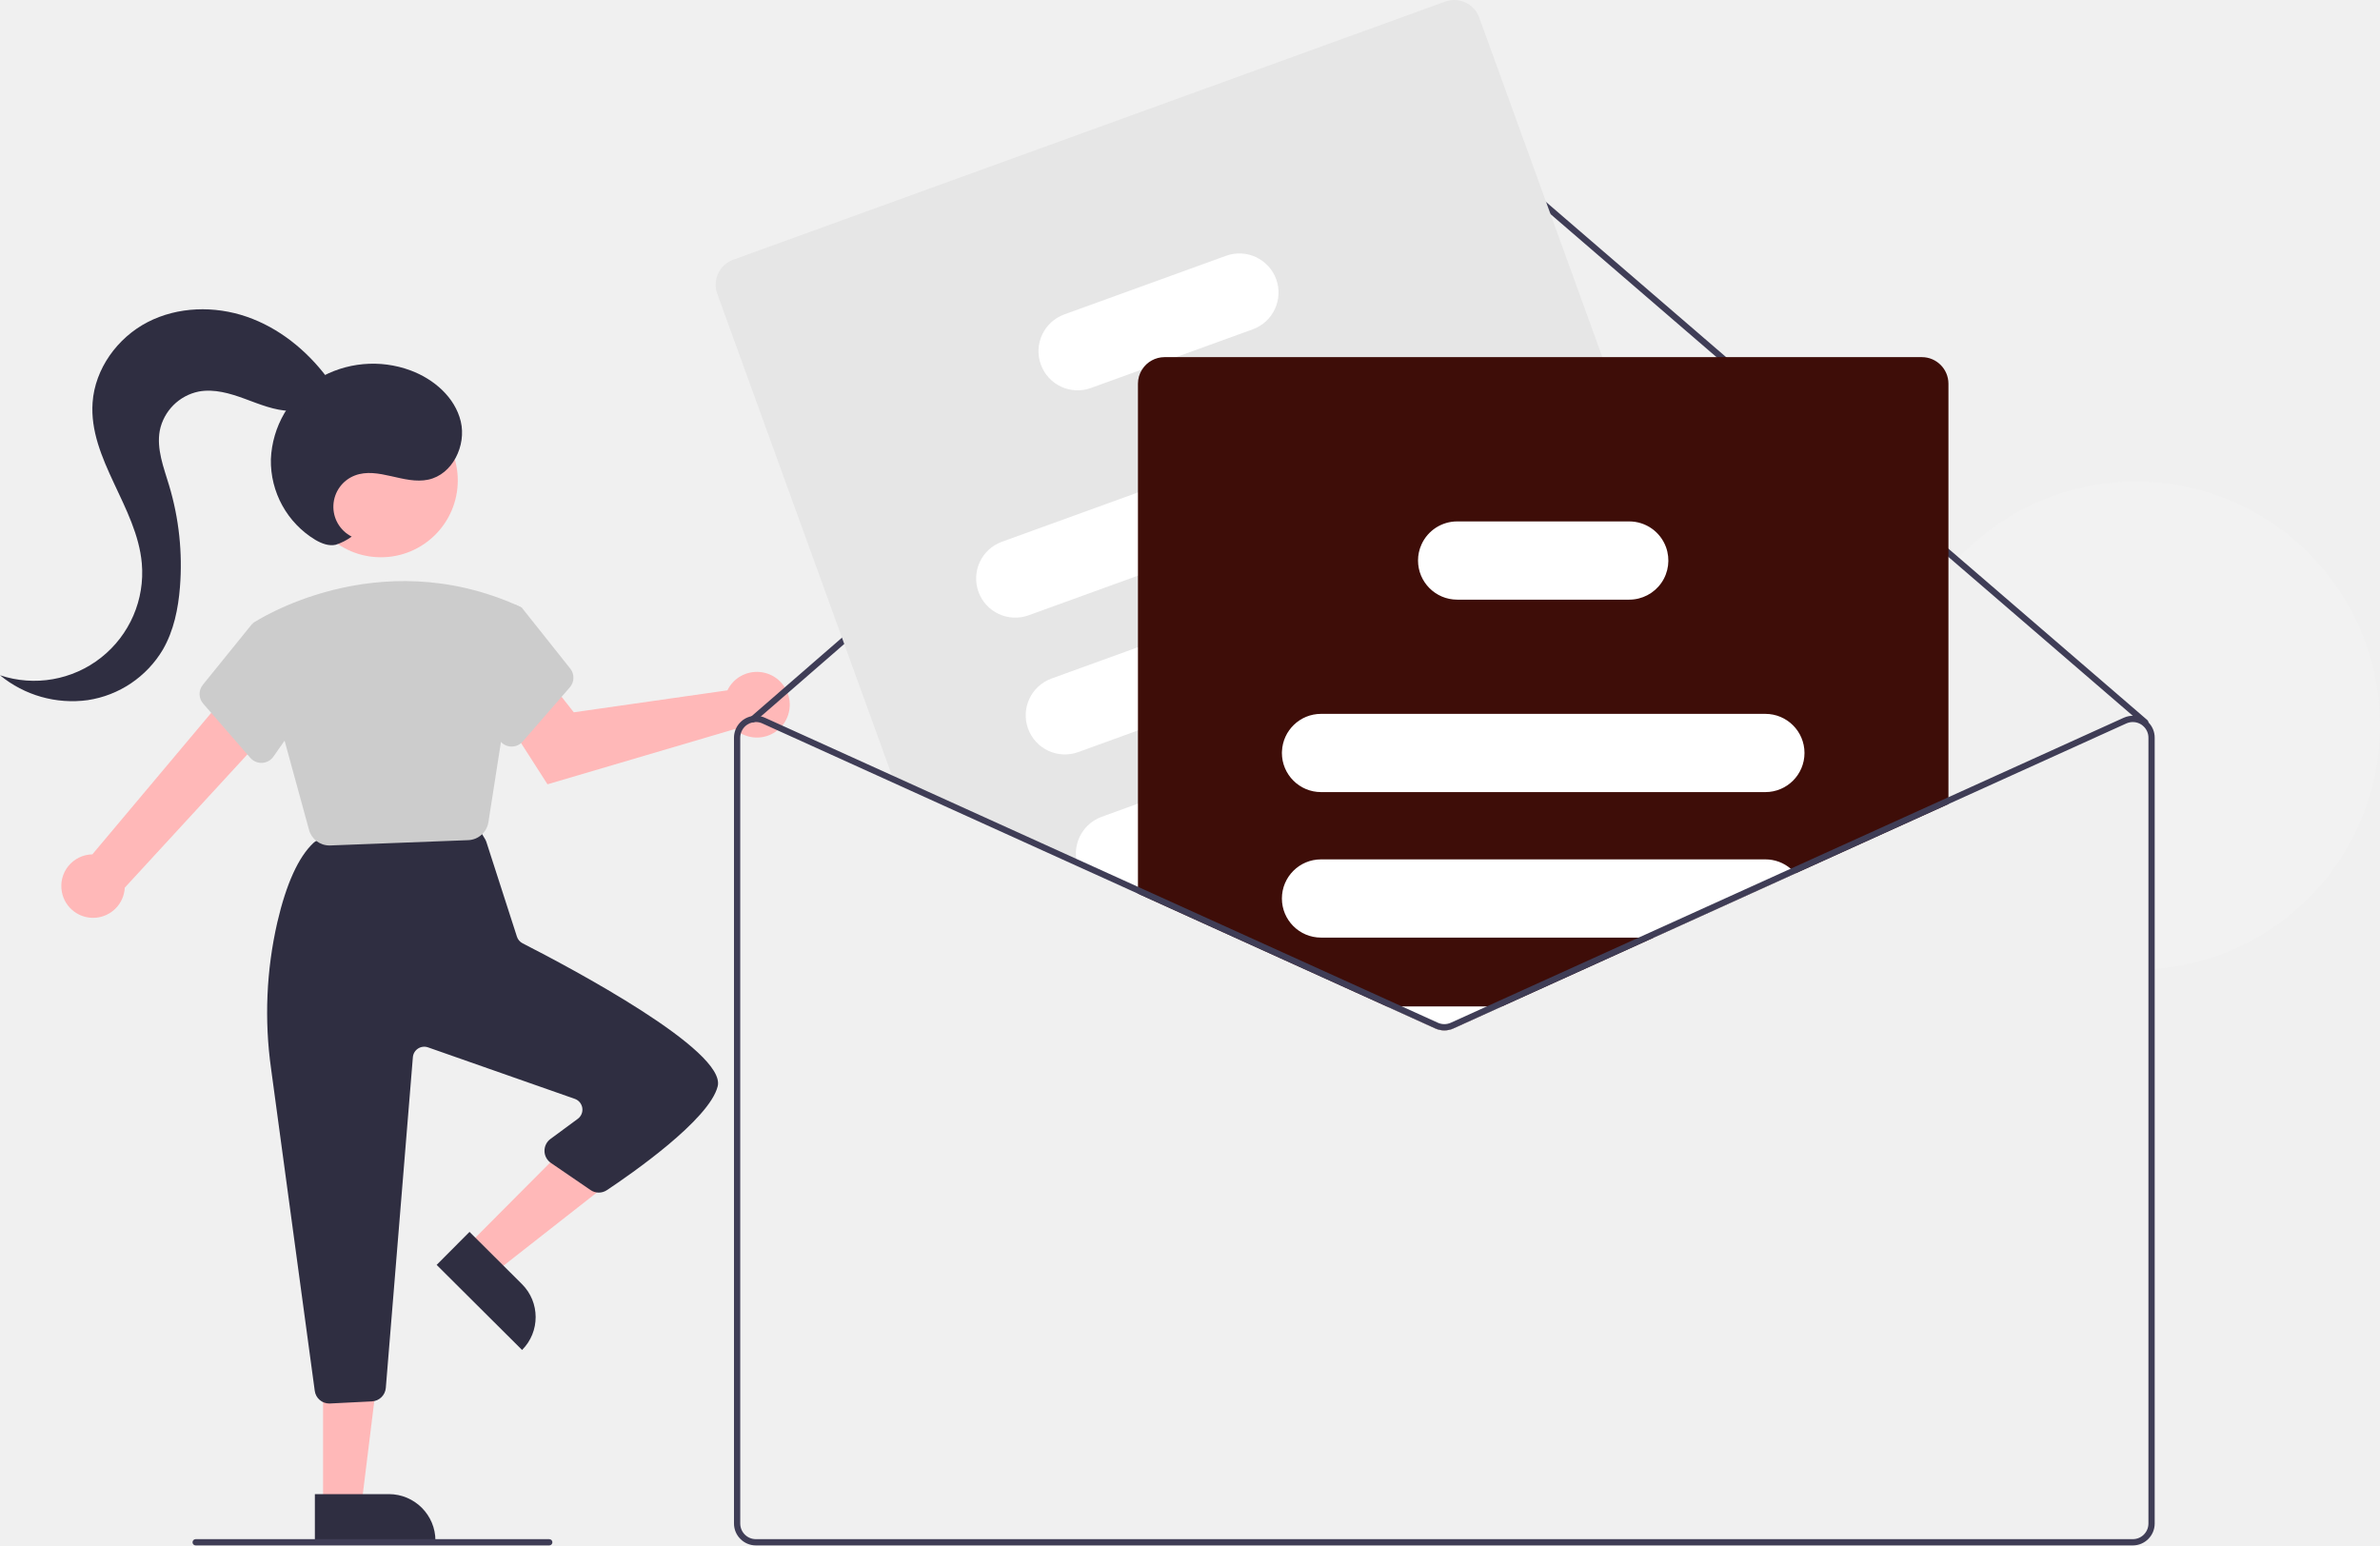
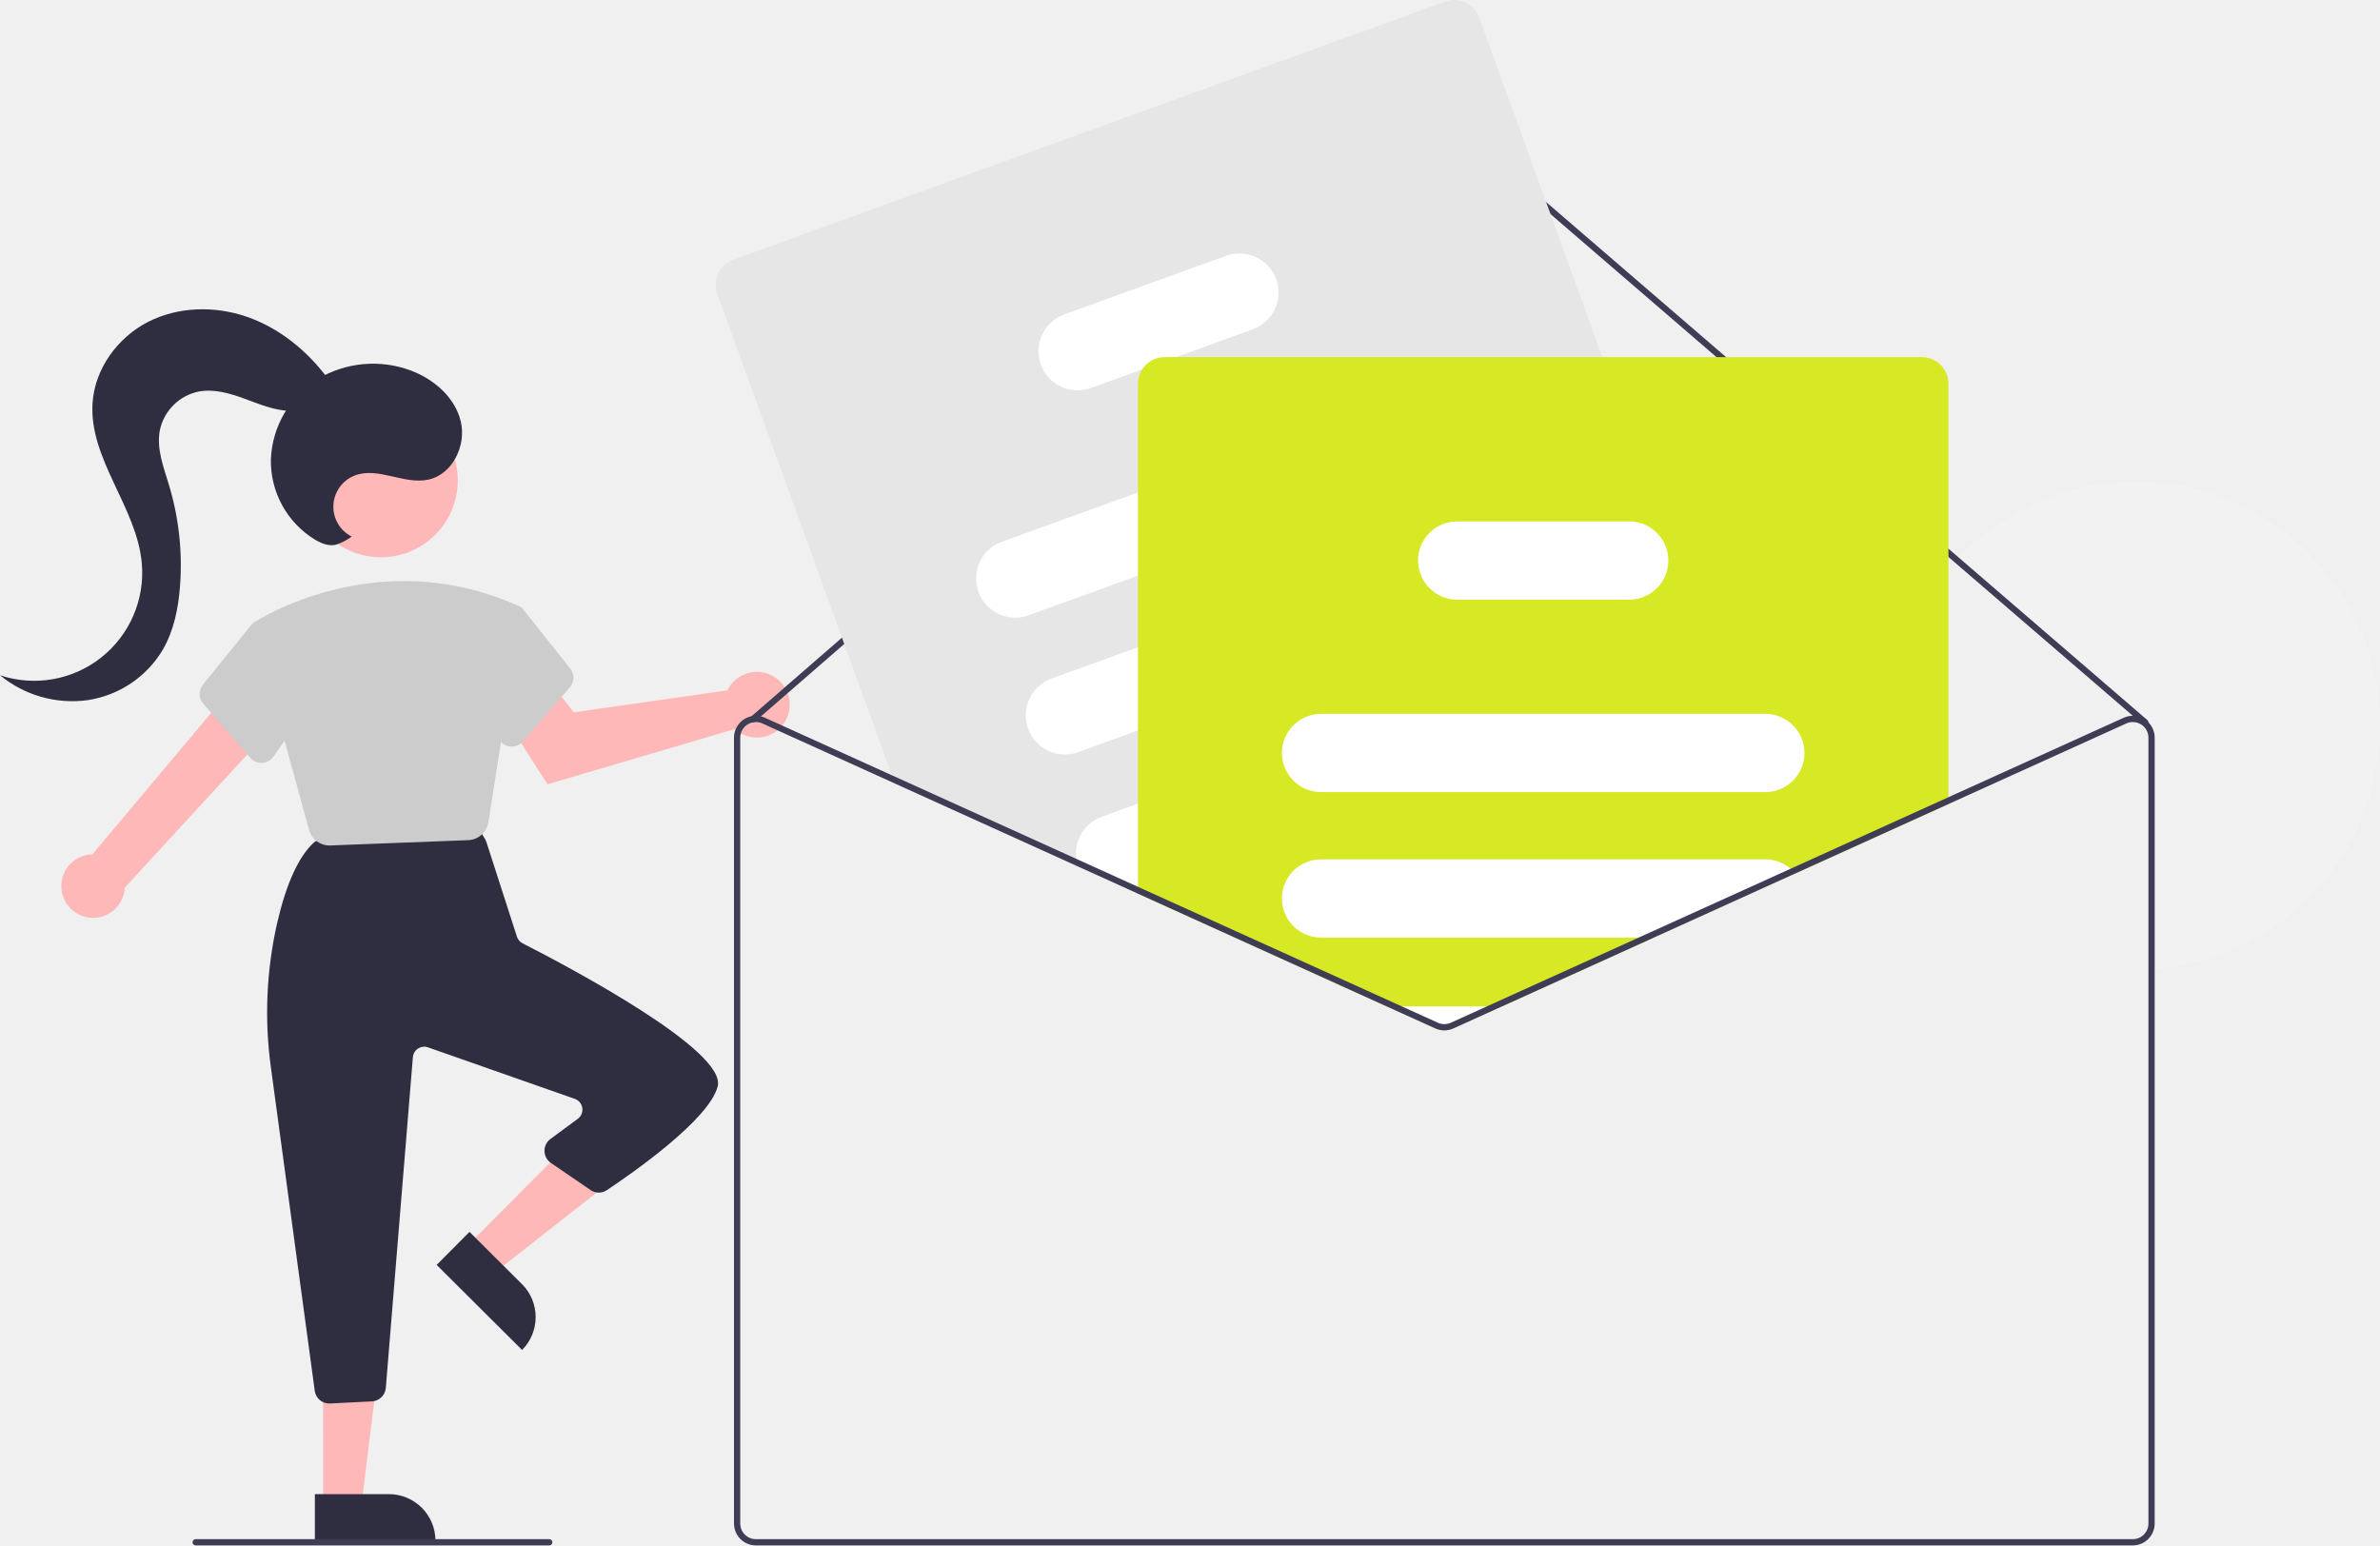
<svg xmlns="http://www.w3.org/2000/svg" data-name="Layer 1" width="760.554" height="493.87" viewBox="0 0 760.554 493.87">
  <path d="M980.277,434.935a77.996,77.996,0,0,1-72,77.77c-.66.05-1.33.1-2,.13v-74.03a4.959,4.959,0,0,0-1.84-3.86,1.247,1.247,0,0,0-.22-.18,1.861,1.861,0,0,0-.23-.16,5.001,5.001,0,0,0-4.77-.35l-.83-1.82a7.007,7.007,0,0,1,2.89-.63l-56.96-49.07c.44-.5.9-.99,1.36-1.48a78.007,78.007,0,0,1,134.6,53.68Z" transform="translate(-219.7232 -203.0649)" fill="#f2f2f2" />
  <path d="M239.501,488.121a10.087,10.087,0,0,1,9.73-12.023l44.962-53.523,11.225,14.352-45.823,49.812a10.142,10.142,0,0,1-20.095,1.382Z" transform="translate(-219.7232 -203.0649)" fill="#ffb8b8" />
  <path d="M453.01,422.243a10.527,10.527,0,0,0-.832,1.433l-49.094,7.018-7.455-9.465-15.754,9.384,14.809,23.089,59.875-17.65A10.496,10.496,0,1,0,453.01,422.243Z" transform="translate(-219.7232 -203.0649)" fill="#ffb8b8" />
  <polygon points="149.426 398.009 158.114 406.659 195.614 377.267 182.792 364.5 149.426 398.009" fill="#ffb8b8" />
  <path d="M358.894,608.163h38.531a0,0,0,0,1,0,0v14.887a0,0,0,0,1,0,0H373.781a14.887,14.887,0,0,1-14.887-14.887v0A0,0,0,0,1,358.894,608.163Z" transform="translate(-7.95298 1115.599) rotate(-135.1232)" fill="#2f2e41" />
  <polygon points="103.246 480.98 115.506 480.98 121.338 433.692 103.244 433.692 103.246 480.98" fill="#ffb8b8" />
  <path d="M320.342,680.541h38.531a0,0,0,0,1,0,0v14.887a0,0,0,0,1,0,0H335.229a14.887,14.887,0,0,1-14.887-14.887v0A0,0,0,0,1,320.342,680.541Z" transform="translate(459.523 1172.889) rotate(179.9974)" fill="#2f2e41" />
  <path d="M320.304,647.522l-13.964-102.987a128.95,128.95,0,0,1,2.001-46.716c2.866-12.312,6.737-20.84,11.507-25.347a4.718,4.718,0,0,1,2.743-1.253l46.106-4.803a4.706,4.706,0,0,1,4.51,2.254l1.516,2.526a4.698,4.698,0,0,1,.442.974l9.748,30.22a3.616,3.616,0,0,0,1.808,2.126c15.348,7.836,65.203,34.288,62.35,45.7-2.681,10.723-27.779,28.11-35.408,33.183a4.661,4.661,0,0,1-5.24-.04L395.761,574.695a4.693,4.693,0,0,1-.134-7.651l8.733-6.434a3.651,3.651,0,0,0-.957-6.384l-46.898-16.456a3.65,3.65,0,0,0-4.846,3.147l-8.647,105.688a4.705,4.705,0,0,1-4.443,4.304l-13.379.669c-.081.004-.162.006-.243.006A4.663,4.663,0,0,1,320.304,647.522Z" transform="translate(-219.7232 -203.0649)" fill="#2f2e41" />
  <circle cx="121.726" cy="153.524" r="24.561" fill="#ffb8b8" />
  <path d="M318.477,468.265l-18.079-65.965.31-.209c.388-.262,39.356-25.993,84.98-5.257l.827.475L375.802,465.776a6.786,6.786,0,0,1-6.444,5.777L325.275,473.248c-.089.003-.177.005-.266.005A6.751,6.751,0,0,1,318.477,468.265Z" transform="translate(-219.7232 -203.0649)" fill="#ccc" />
  <path d="M299.71,445.244l-15.057-17.315a4.686,4.686,0,0,1-.106-6.032l15.741-19.445,12.083,3.296,6.406,22.422-11.681,16.687a4.665,4.665,0,0,1-3.599,1.995c-.084.004-.168.006-.252.006A4.66,4.66,0,0,1,299.71,445.244Z" transform="translate(-219.7232 -203.0649)" fill="#ccc" />
  <path d="M382.975,441.637a4.665,4.665,0,0,1-3.599-1.995l-11.681-16.687,5.618-23.602,11.125-3.034,2.076.991,15.41,19.374a4.686,4.686,0,0,1-.106,6.032l-15.057,17.315a4.66,4.66,0,0,1-3.535,1.613C383.143,441.643,383.059,441.641,382.975,441.637Z" transform="translate(-219.7232 -203.0649)" fill="#ccc" />
  <path d="M906.277,433.905a.98.98,0,0,1-.24.68 1.0 1,0,0,1-1.41.11l-3.35-2.89-56.96-49.07L684.557,245.085a5.02,5.02,0,0,0-6.54.01l-215.14,186.91-1.94,1.68a.966.966,0,0,1-.25.16,1,1,0,0,1-.51.08,1.025,1.025,0,0,1-.65-.33.997.997,0,0,1,.09-1.41l.27-.24,216.82-188.36a7.047,7.047,0,0,1,9.16-.02l159.81,137.69,60.25,51.92A1.016,1.016,0,0,1,906.277,433.905Z" transform="translate(-219.7232 -203.0649)" fill="#3f3d56" />
  <path d="M784.807,463.435l-2.63-7.24-9.06-25-19.52-53.83-21.82-60.17-39.35-108.53a8.516,8.516,0,0,0-10.89-5.09l-227.51,82.49a8.512,8.512,0,0,0-5.09,10.89l55.79,153.86.95,2.63,58.56,26.54,16.46,7.46,2.67,1.21,69.69,31.59,2.7-.98,45.71-16.57,68.95-25,9.29-3.37A8.518,8.518,0,0,0,784.807,463.435Z" transform="translate(-219.7232 -203.0649)" fill="#e6e6e6" />
  <path d="M689.407,335.275a12.522,12.522,0,0,0-16.02-7.49l-90.02,32.65-43.47,15.76a12.498,12.498,0,1,0,8.52,23.5l34.95-12.67,98.55-35.73A12.522,12.522,0,0,0,689.407,335.275Z" transform="translate(-219.7232 -203.0649)" fill="#fff" />
  <path d="M705.257,378.995a12.522,12.522,0,0,0-16.02-7.49l-15.25,5.53-90.62,32.86-27.62,10.01a12.503,12.503,0,0,0,8.52,23.51l19.1-6.93,114.4-41.48c.26-.09.51-.2.76-.31A12.498,12.498,0,0,0,705.257,378.995Z" transform="translate(-219.7232 -203.0649)" fill="#fff" />
  <path d="M721.277,423.175a12.511,12.511,0,0,0-16.01-7.49l-42.77,15.51-33.11,12.01-46.02,16.68-11.6,4.21a12.527,12.527,0,0,0-8.13,13.42,12.365,12.365,0,0,0,.6,2.47l16.46,7.46,2.67-.97h.02l83.51-30.28,46.89-17a12.511,12.511,0,0,0,7.49-16.02Z" transform="translate(-219.7232 -203.0649)" fill="#fff" />
  <path d="M627.547,292.295a12.522,12.522,0,0,0-16.02-7.49l-51.7,18.74a12.503,12.503,0,0,0,8.52,23.51l16.36-5.93,10.83-3.93,24.521-8.89A12.511,12.511,0,0,0,627.547,292.295Z" transform="translate(-219.7232 -203.0649)" fill="#fff" />
-   <path d="M833.867,317.195h-242a8.502,8.502,0,0,0-7.16,3.93,8.414,8.414,0,0,0-1.34,4.57v162.96l69.69,31.59,9.82,4.45,15.51,7.03a7.02,7.02,0,0,0,5.78,0l15.51-7.03,48.54-22,45.24-20.51,48.91-22.16v-134.33A8.505,8.505,0,0,0,833.867,317.195Z" transform="translate(-219.7232 -203.0649)" fill="#3e0d08" />
+   <path d="M833.867,317.195h-242a8.502,8.502,0,0,0-7.16,3.93,8.414,8.414,0,0,0-1.34,4.57v162.96l69.69,31.59,9.82,4.45,15.51,7.03a7.02,7.02,0,0,0,5.78,0l15.51-7.03,48.54-22,45.24-20.51,48.91-22.16v-134.33A8.505,8.505,0,0,0,833.867,317.195Z" transform="translate(-219.7232 -203.0649)" fill="#d7e824" />
  <path d="M783.867,431.195h-142a12.497,12.497,0,0,0-12.48,12.01,4.011,4.011,0,0,0-.02.49,12.518,12.518,0,0,0,12.5,12.5h142a12.5,12.5,0,0,0,0-25Z" transform="translate(-219.7232 -203.0649)" fill="#fff" />
  <path d="M791.957,480.675a12.411,12.411,0,0,0-8.09-2.98h-142a12.5,12.5,0,0,0,0,25H748.217l45.24-20.51A12.583,12.583,0,0,0,791.957,480.675Z" transform="translate(-219.7232 -203.0649)" fill="#fff" />
  <path d="M662.877,524.695l15.51,7.03a7.02,7.02,0,0,0,5.78,0l15.51-7.03Z" transform="translate(-219.7232 -203.0649)" fill="#fff" />
  <path d="M752.107,377.905a12.506,12.506,0,0,0-11.74-8.21h-55a12.509,12.509,0,0,0-11.38,7.34,12.358,12.358,0,0,0-1.12,5.16,12.518,12.518,0,0,0,12.5,12.5h55a12.499,12.499,0,0,0,11.74-16.79Z" transform="translate(-219.7232 -203.0649)" fill="#fff" />
  <path d="M743.367,502.695l-48.54,22-11.49,5.21a5.016,5.016,0,0,1-4.12,0l-11.49-5.21h-4.85l15.51,7.03a7.02,7.02,0,0,0,5.78,0l15.51-7.03,48.54-22Zm0,0-48.54,22-11.49,5.21a5.016,5.016,0,0,1-4.12,0l-11.49-5.21h-4.85l15.51,7.03a7.02,7.02,0,0,0,5.78,0l15.51-7.03,48.54-22Zm0,0-48.54,22-11.49,5.21a5.016,5.016,0,0,1-4.12,0l-11.49-5.21h-4.85l15.51,7.03a7.02,7.02,0,0,0,5.78,0l15.51-7.03,48.54-22Zm162.91-68.79a7.638,7.638,0,0,0-1.21-.98,6.961,6.961,0,0,0-6.68-.49l-106.43,48.24-48.59,22.02-48.54,22-11.49,5.21a5.016,5.016,0,0,1-4.12,0l-11.49-5.21-11.97-5.43-72.37-32.79-.02-.01-19.73-8.95-58.91-26.7-40.56-18.38a6.107,6.107,0,0,0-1.29-.43,6.709,6.709,0,0,0-2.99-.06,7.017,7.017,0,0,0-5.61,6.86v251.13a7.008,7.008,0,0,0,7,7h440a7.008,7.008,0,0,0,7-7v-251.13A6.972,6.972,0,0,0,906.277,433.905Zm0,256.03a5.002,5.002,0,0,1-5,5h-440a5.002,5.002,0,0,1-5-5v-251.13a5.001,5.001,0,0,1,2.29-4.2,5.168,5.168,0,0,1,1.61-.68,4.511,4.511,0,0,1,.51-.08,3.898,3.898,0,0,1,.59-.04,4.97,4.97,0,0,1,2.06.45l42.34,19.19,58.56,26.54,16.46,7.46,2.67,1.21,69.69,31.59,9.82,4.45,15.51,7.03a7.02,7.02,0,0,0,5.78,0l15.51-7.03,48.54-22,45.24-20.51,105.76-47.93a5.001,5.001,0,0,1,4.77.35,1.861,1.861,0,0,1,.23.16,1.247,1.247,0,0,1,.22.18,4.959,4.959,0,0,1,1.84,3.86Zm-162.91-187.24-48.54,22-11.49,5.21a5.016,5.016,0,0,1-4.12,0l-11.49-5.21h-4.85l15.51,7.03a7.02,7.02,0,0,0,5.78,0l15.51-7.03,48.54-22Zm0,0-48.54,22-11.49,5.21a5.016,5.016,0,0,1-4.12,0l-11.49-5.21h-4.85l15.51,7.03a7.02,7.02,0,0,0,5.78,0l15.51-7.03,48.54-22Zm-162.67-15.25,2.67,1.21v-2.18Zm162.67,15.25-48.54,22-11.49,5.21a5.016,5.016,0,0,1-4.12,0l-11.49-5.21h-4.85l15.51,7.03a7.02,7.02,0,0,0,5.78,0l15.51-7.03,48.54-22Z" transform="translate(-219.7232 -203.0649)" fill="#3f3d56" />
  <path d="M395.249,696.935h-113a1,1,0,0,1,0-2h113a1,1,0,1,1,0,2Z" transform="translate(-219.7232 -203.0649)" fill="#3f3d56" />
  <path d="M332.111,374.55a10.702,10.702,0,0,1,.99-19.527c7.412-2.86,15.72,2.977,23.489,1.317,7.743-1.654,12.223-10.911,10.374-18.611s-8.575-13.499-15.993-16.268a34.48,34.48,0,0,0-29.741,2.726,31.751,31.751,0,0,0-14.945,25.634,29.437,29.437,0,0,0,14.244,25.791c1.975,1.138,4.273,2.052,6.494,1.54A18.1,18.1,0,0,0,332.111,374.55Z" transform="translate(-219.7232 -203.0649)" fill="#2f2e41" />
  <path d="M324.152,323.589c-6.535-8.668-15.358-15.79-25.624-19.32s-21.997-3.247-31.639,1.742-16.832,14.899-17.582,25.729c-1.249,18.025,14.152,33.346,15.733,51.345a34.526,34.526,0,0,1-45.317,35.773,36.35,36.35,0,0,0,28.017,7.951,33.786,33.786,0,0,0,24.047-16.181c3.466-6.023,4.89-13.018,5.442-19.945a88.618,88.618,0,0,0-3.468-32.493c-1.728-5.741-4.07-11.649-2.975-17.544a15.966,15.966,0,0,1,12.435-12.454c4.953-.928,10.018.584,14.747,2.323s9.498,3.753,14.536,3.868,10.526-2.191,12.473-6.839Z" transform="translate(-219.7232 -203.0649)" fill="#2f2e41" />
</svg>
